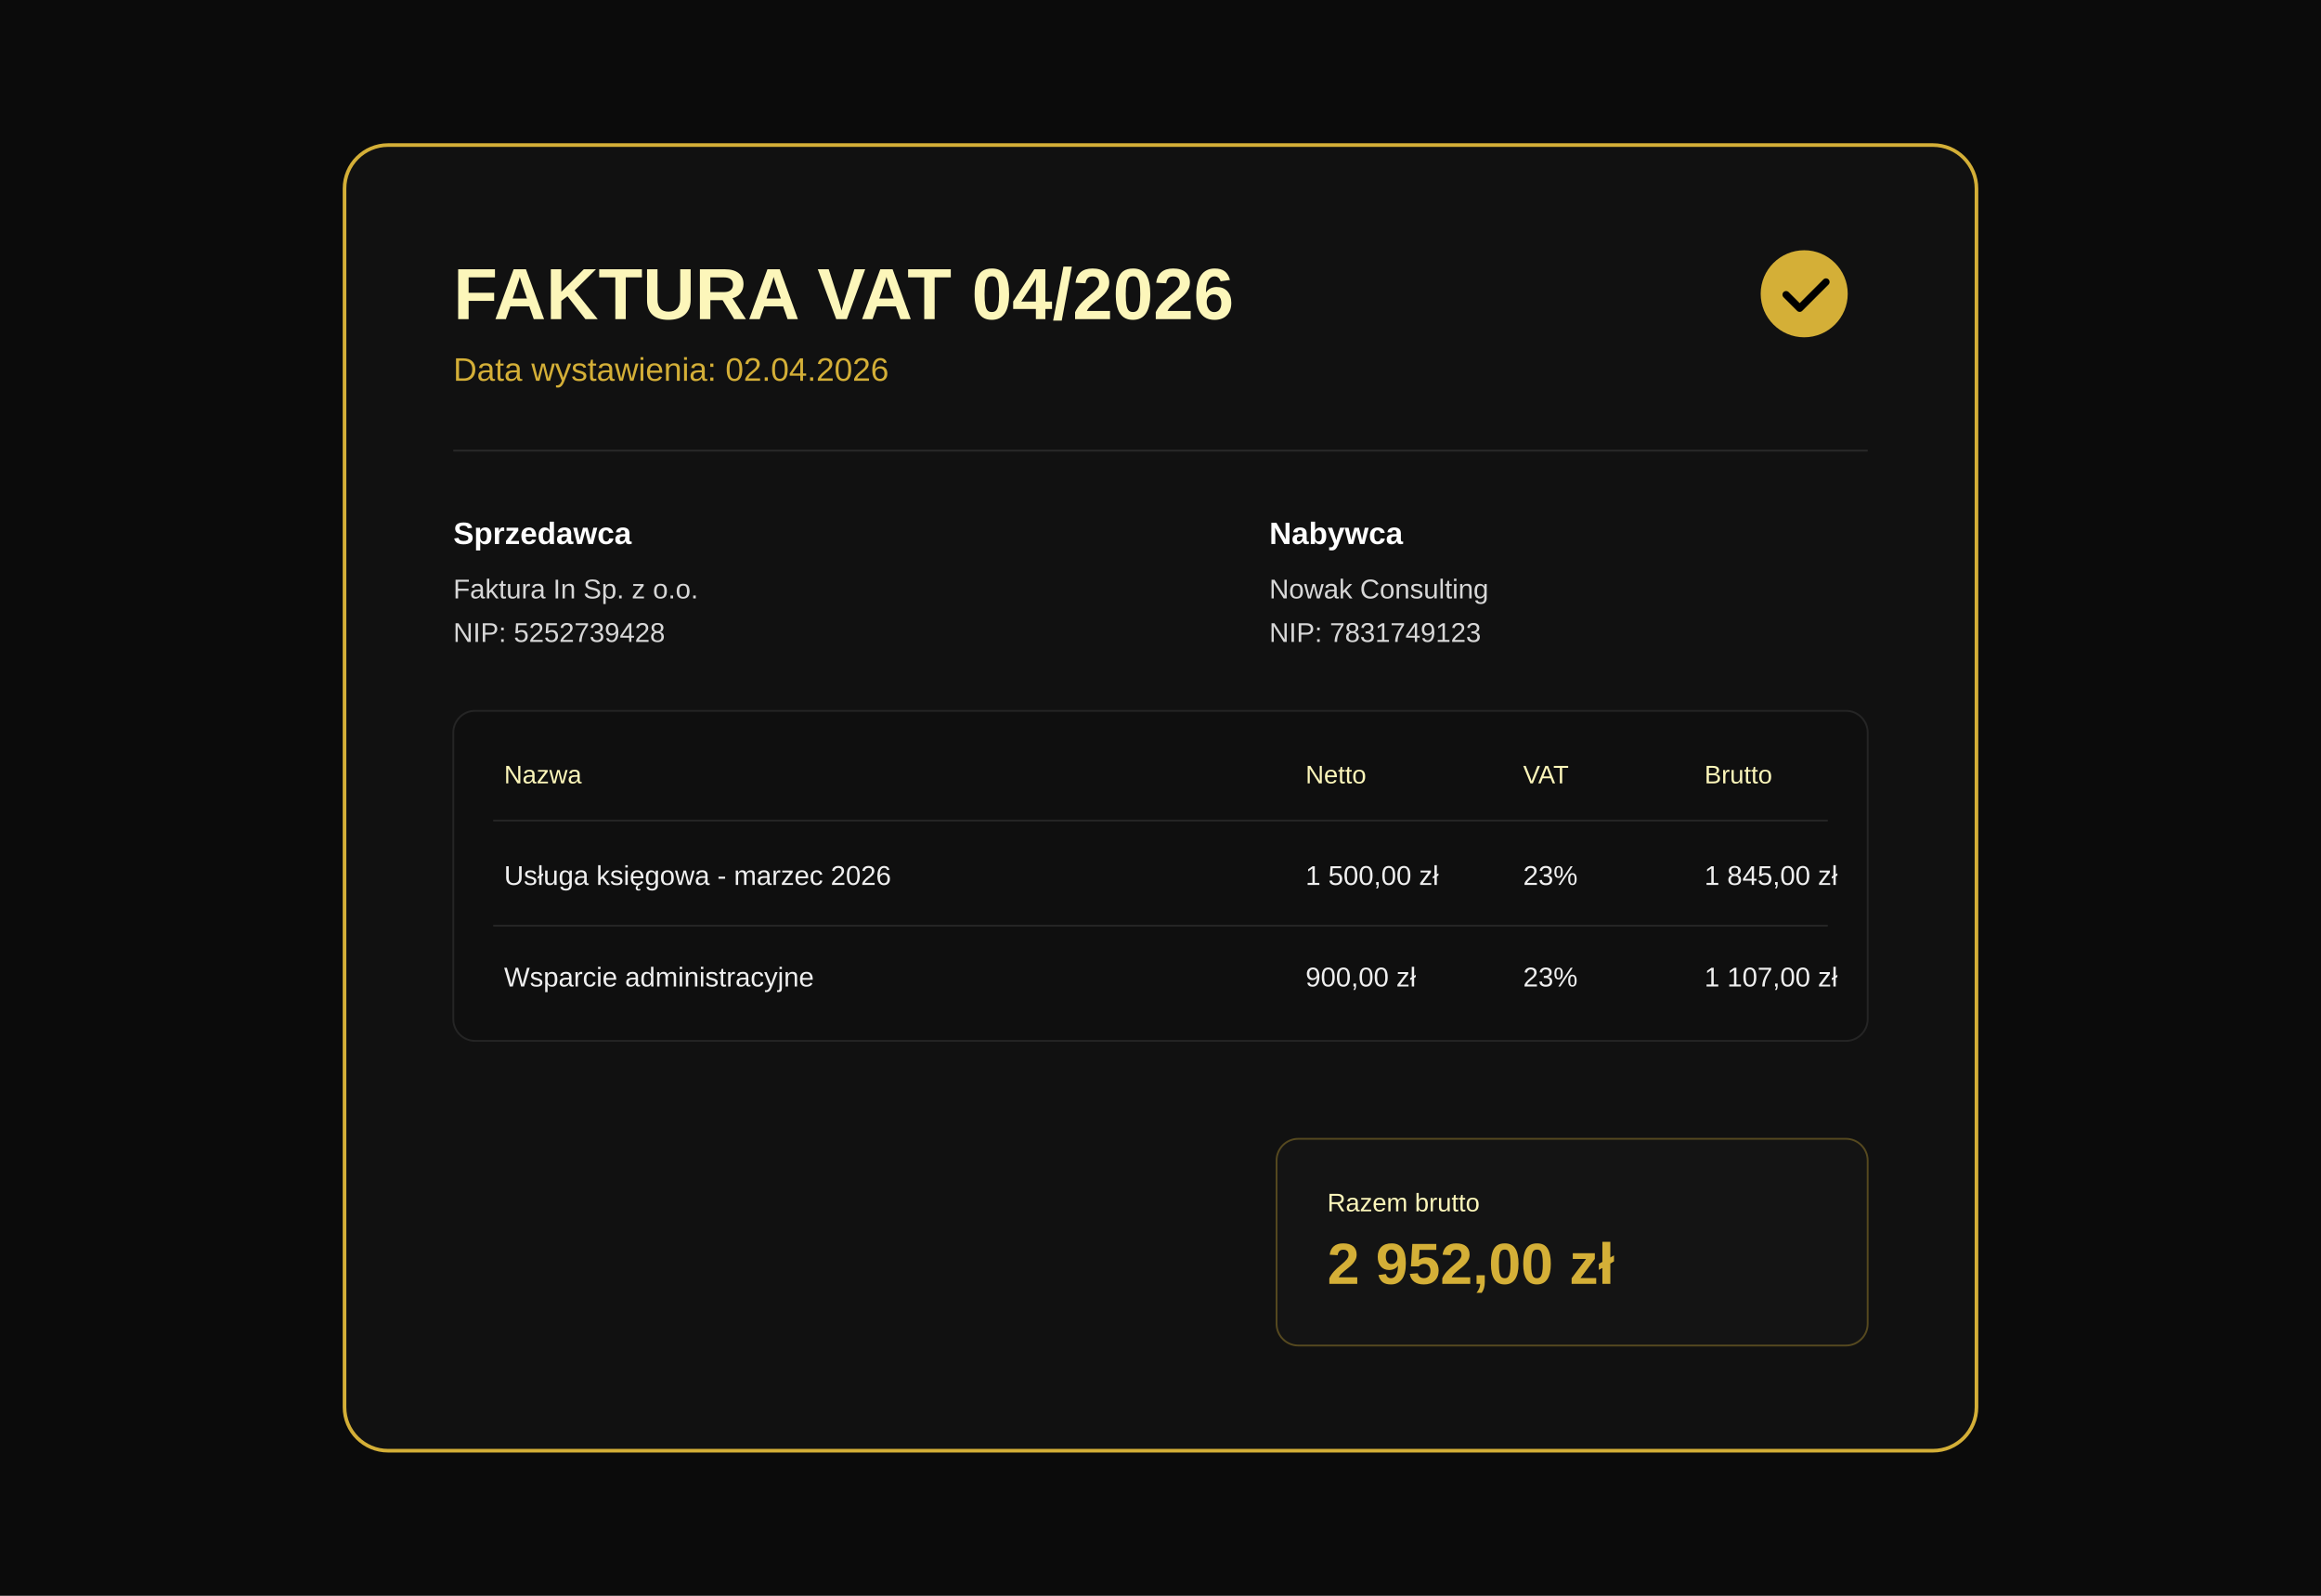
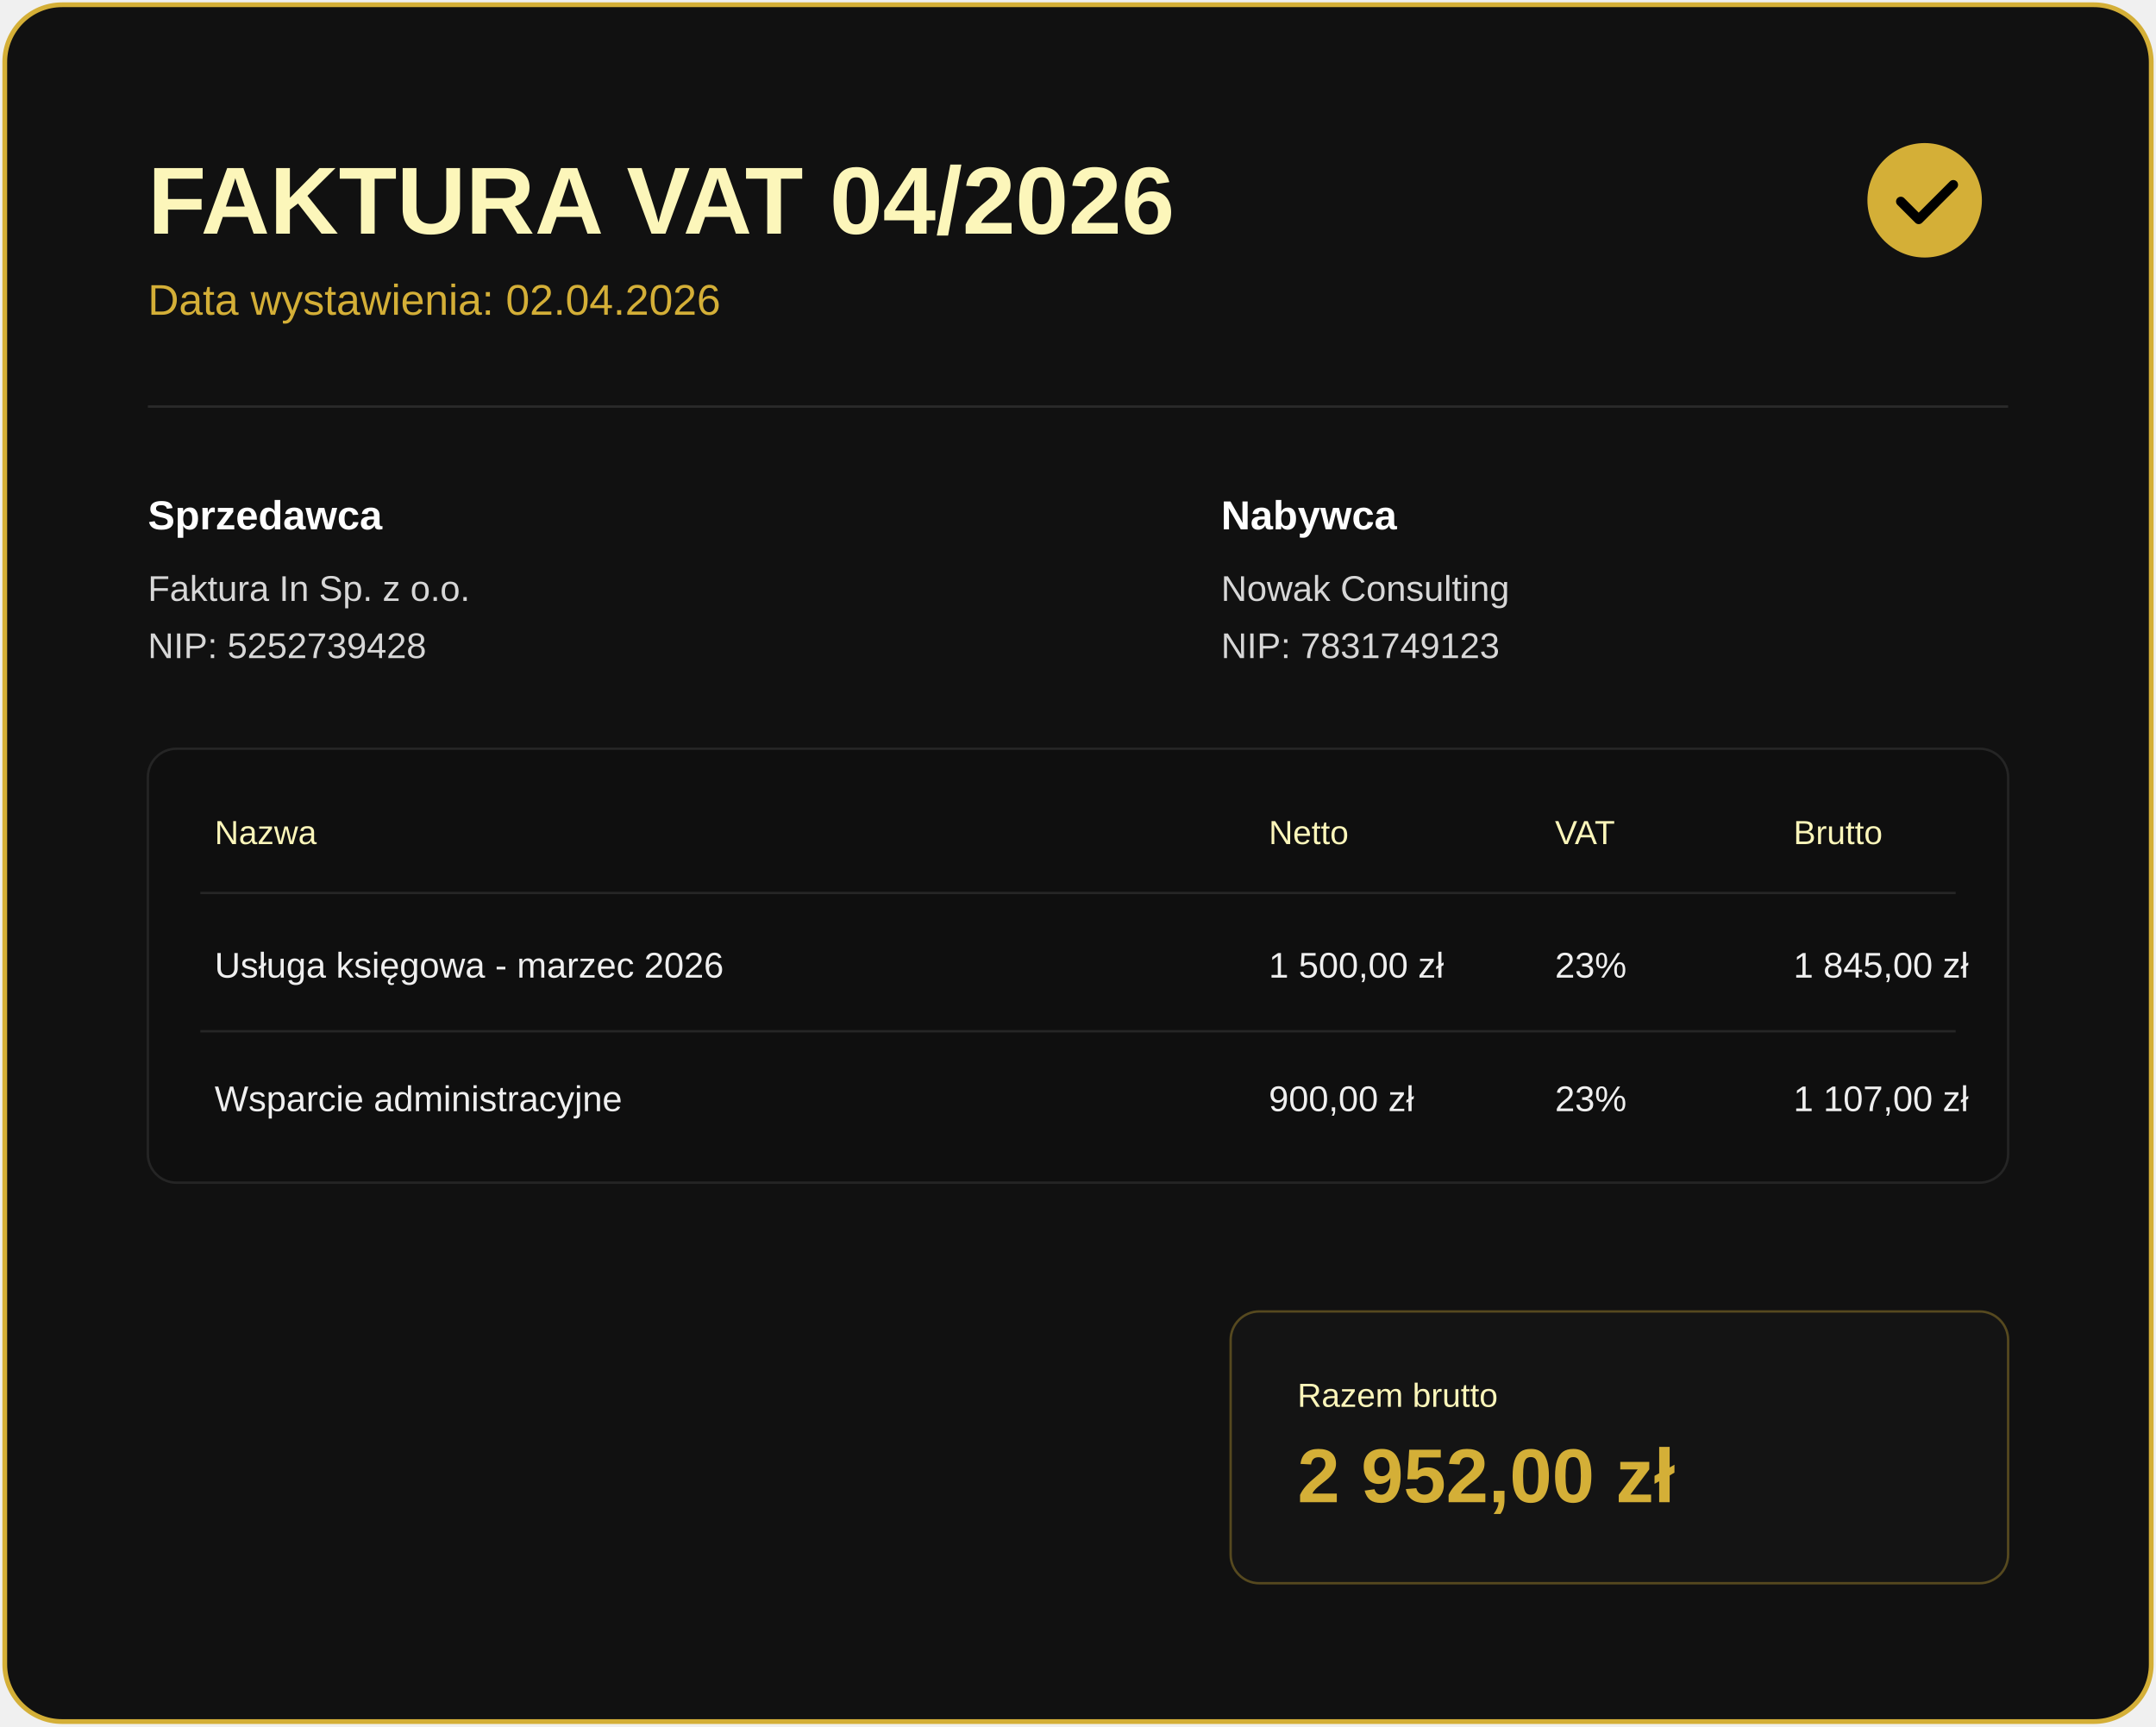
- <svg xmlns="http://www.w3.org/2000/svg" width="1280" height="880" viewBox="0 0 1280 880" fill="none">
-   <rect width="1280" height="880" fill="#0B0B0B" />
+ <svg xmlns="http://www.w3.org/2000/svg" width="100%" height="auto" viewBox="188 78 904 724" fill="none">
  <rect x="190" y="80" width="900" height="720" rx="24" fill="#111111" stroke="#D4AF37" stroke-width="2" />
  <text x="250" y="176" fill="#FCF6BA" font-size="40" font-family="Arial, sans-serif" font-weight="700">FAKTURA VAT 04/2026</text>
  <text x="250" y="210" fill="#D4AF37" font-size="18" font-family="Arial, sans-serif">Data wystawienia: 02.04.2026</text>
  <rect x="250" y="248" width="780" height="1" fill="#2A2A2A" />
  <text x="250" y="300" fill="#FFFFFF" font-size="17" font-family="Arial, sans-serif" font-weight="700">Sprzedawca</text>
  <text x="250" y="330" fill="#D7D7D7" font-size="15" font-family="Arial, sans-serif">Faktura In Sp. z o.o.</text>
  <text x="250" y="354" fill="#D7D7D7" font-size="15" font-family="Arial, sans-serif">NIP: 5252739428</text>
  <text x="700" y="300" fill="#FFFFFF" font-size="17" font-family="Arial, sans-serif" font-weight="700">Nabywca</text>
  <text x="700" y="330" fill="#D7D7D7" font-size="15" font-family="Arial, sans-serif">Nowak Consulting</text>
  <text x="700" y="354" fill="#D7D7D7" font-size="15" font-family="Arial, sans-serif">NIP: 7831749123</text>
  <rect x="250" y="392" width="780" height="182" rx="12" fill="#0F0F0F" stroke="#252525" />
  <text x="278" y="432" fill="#FCF6BA" font-size="14" font-family="Arial, sans-serif">Nazwa</text>
  <text x="720" y="432" fill="#FCF6BA" font-size="14" font-family="Arial, sans-serif">Netto</text>
  <text x="840" y="432" fill="#FCF6BA" font-size="14" font-family="Arial, sans-serif">VAT</text>
  <text x="940" y="432" fill="#FCF6BA" font-size="14" font-family="Arial, sans-serif">Brutto</text>
  <rect x="272" y="452" width="736" height="1" fill="#262626" />
  <text x="278" y="488" fill="#EFEFEF" font-size="15" font-family="Arial, sans-serif">Usługa księgowa - marzec 2026</text>
  <text x="720" y="488" fill="#EFEFEF" font-size="15" font-family="Arial, sans-serif">1 500,00 zł</text>
  <text x="840" y="488" fill="#EFEFEF" font-size="15" font-family="Arial, sans-serif">23%</text>
  <text x="940" y="488" fill="#EFEFEF" font-size="15" font-family="Arial, sans-serif">1 845,00 zł</text>
  <rect x="272" y="510" width="736" height="1" fill="#262626" />
  <text x="278" y="544" fill="#EFEFEF" font-size="15" font-family="Arial, sans-serif">Wsparcie administracyjne</text>
  <text x="720" y="544" fill="#EFEFEF" font-size="15" font-family="Arial, sans-serif">900,00 zł</text>
  <text x="840" y="544" fill="#EFEFEF" font-size="15" font-family="Arial, sans-serif">23%</text>
  <text x="940" y="544" fill="#EFEFEF" font-size="15" font-family="Arial, sans-serif">1 107,00 zł</text>
  <rect x="704" y="628" width="326" height="114" rx="12" fill="#141414" stroke="#D4AF37" stroke-opacity="0.35" />
  <text x="732" y="668" fill="#FCF6BA" font-size="14" font-family="Arial, sans-serif">Razem brutto</text>
  <text x="732" y="708" fill="#D4AF37" font-size="32" font-family="Arial, sans-serif" font-weight="700">2 952,00 zł</text>
  <circle cx="995" cy="162" r="24" fill="#D4AF37" />
  <path d="M985 162.5L992.5 170L1007 155.5" stroke="#000000" stroke-width="4" stroke-linecap="round" stroke-linejoin="round" />
</svg>
